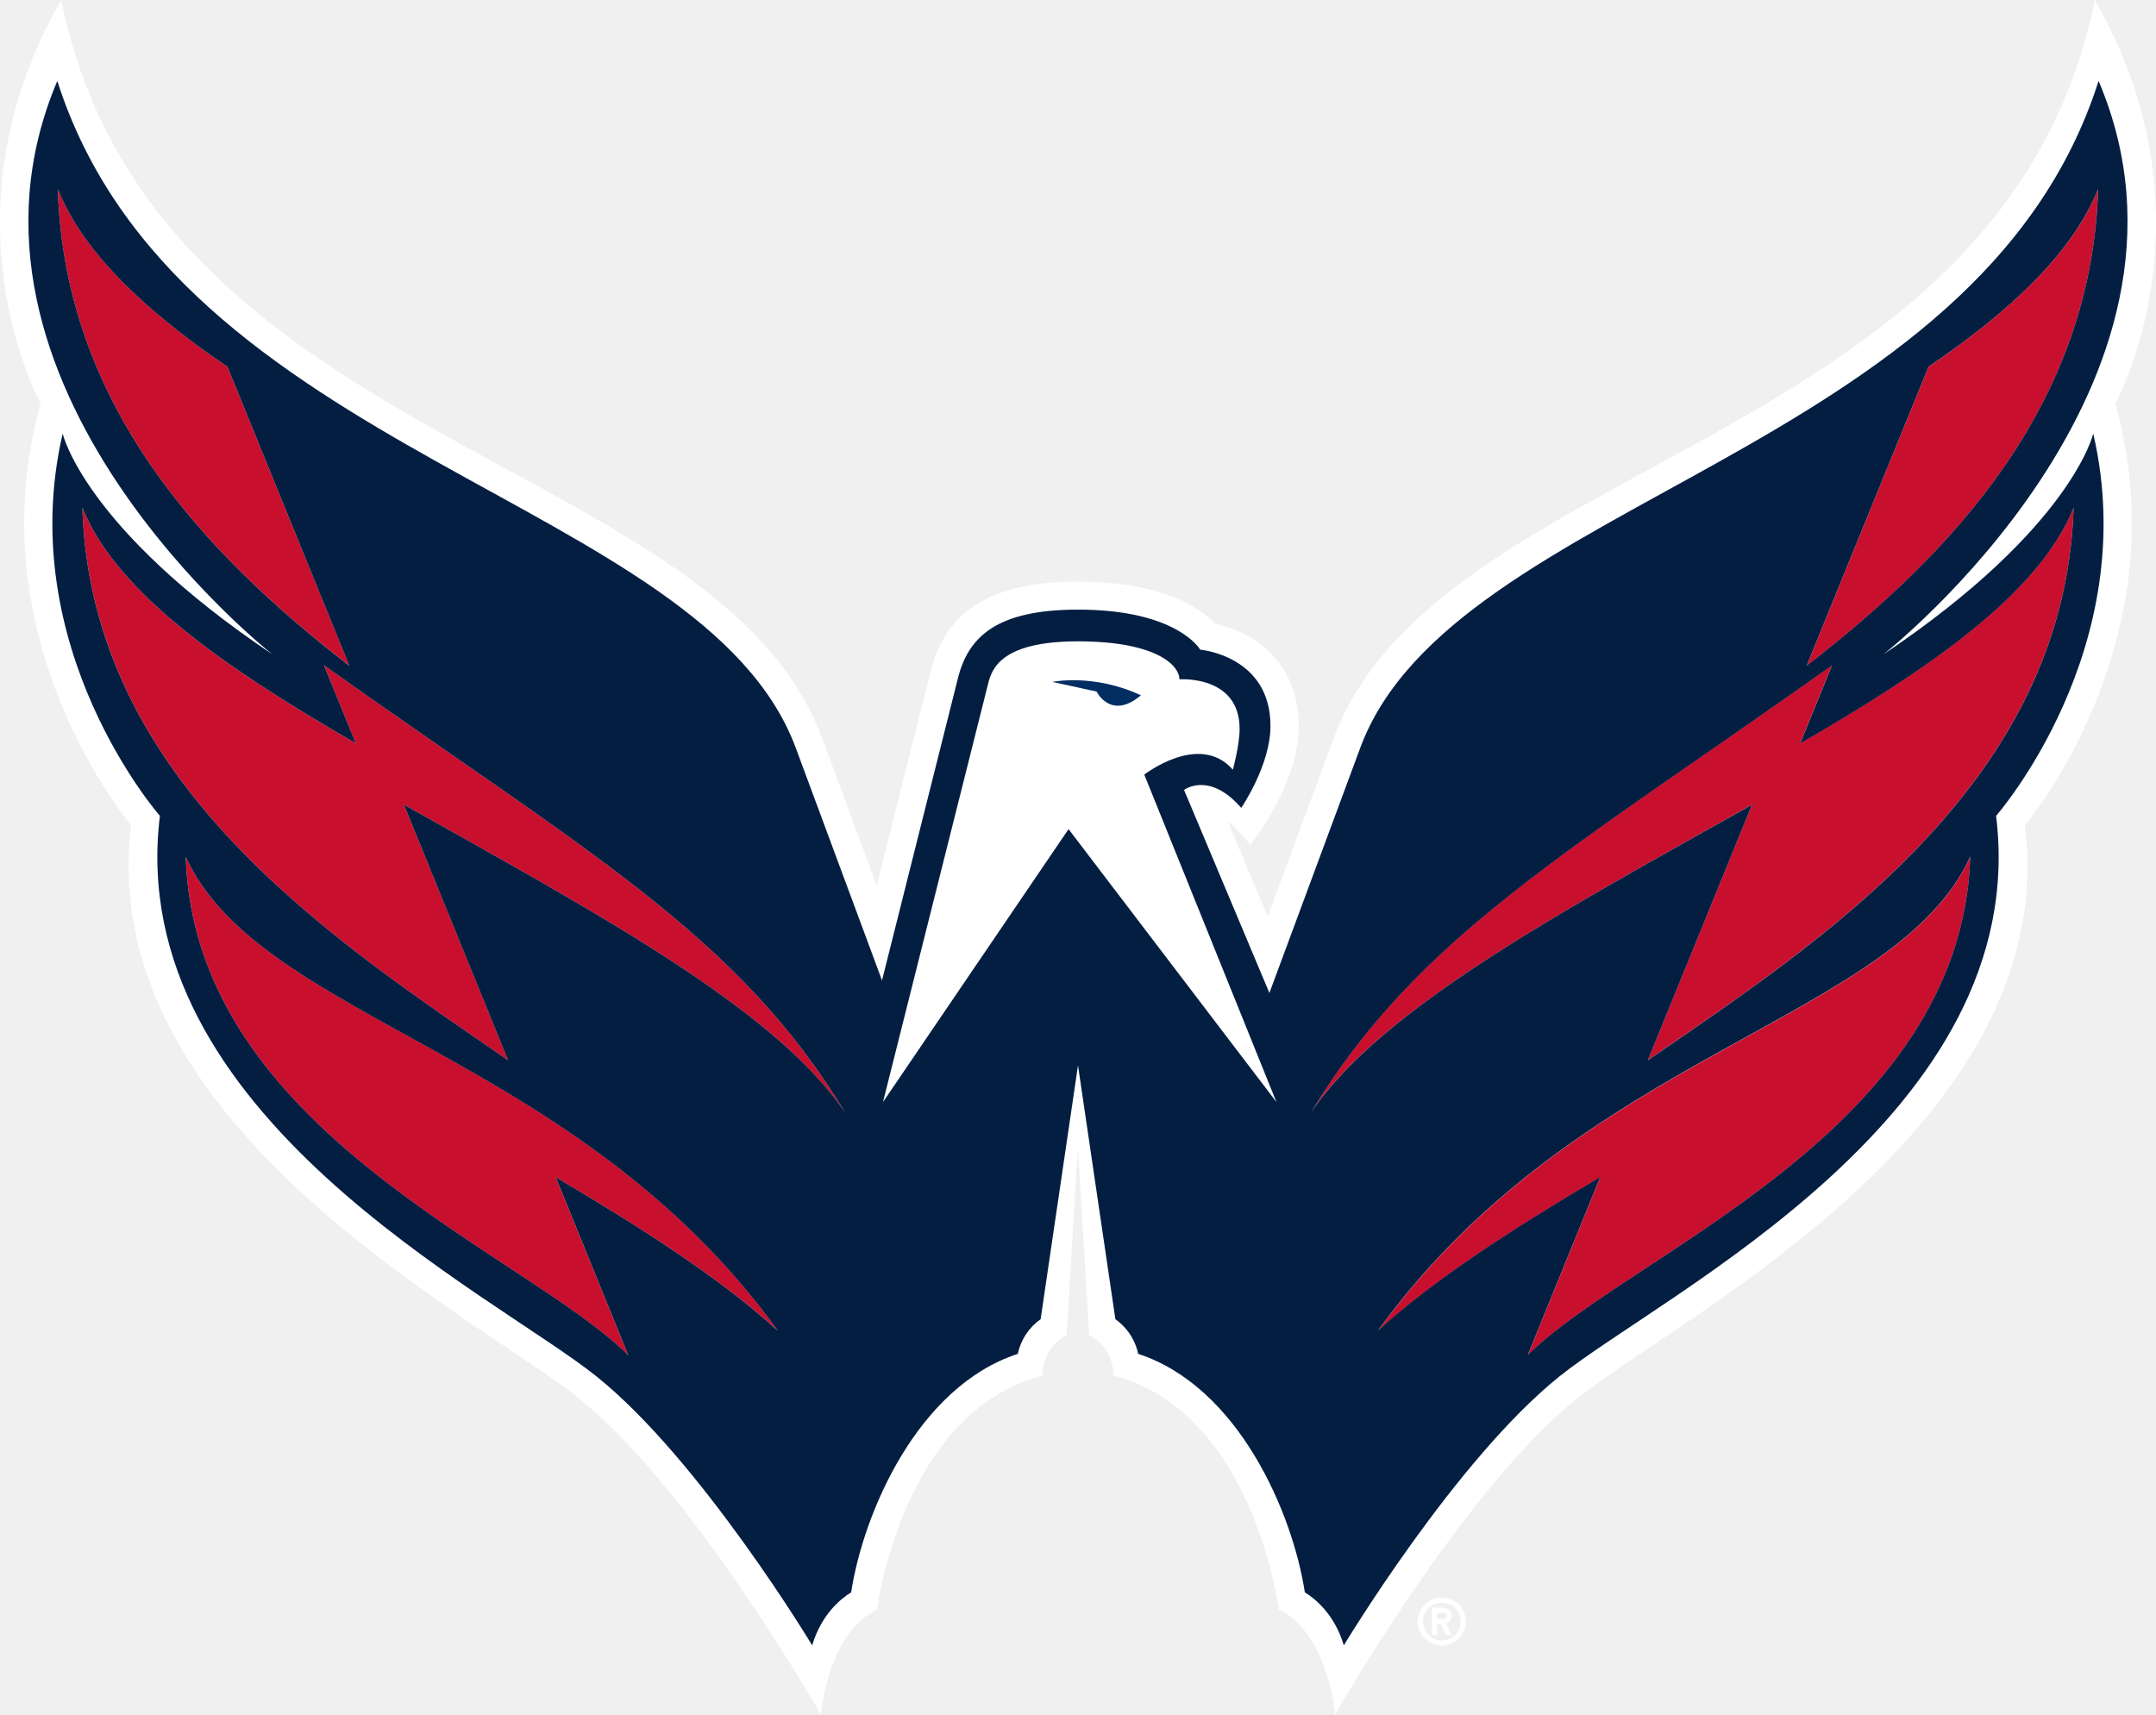
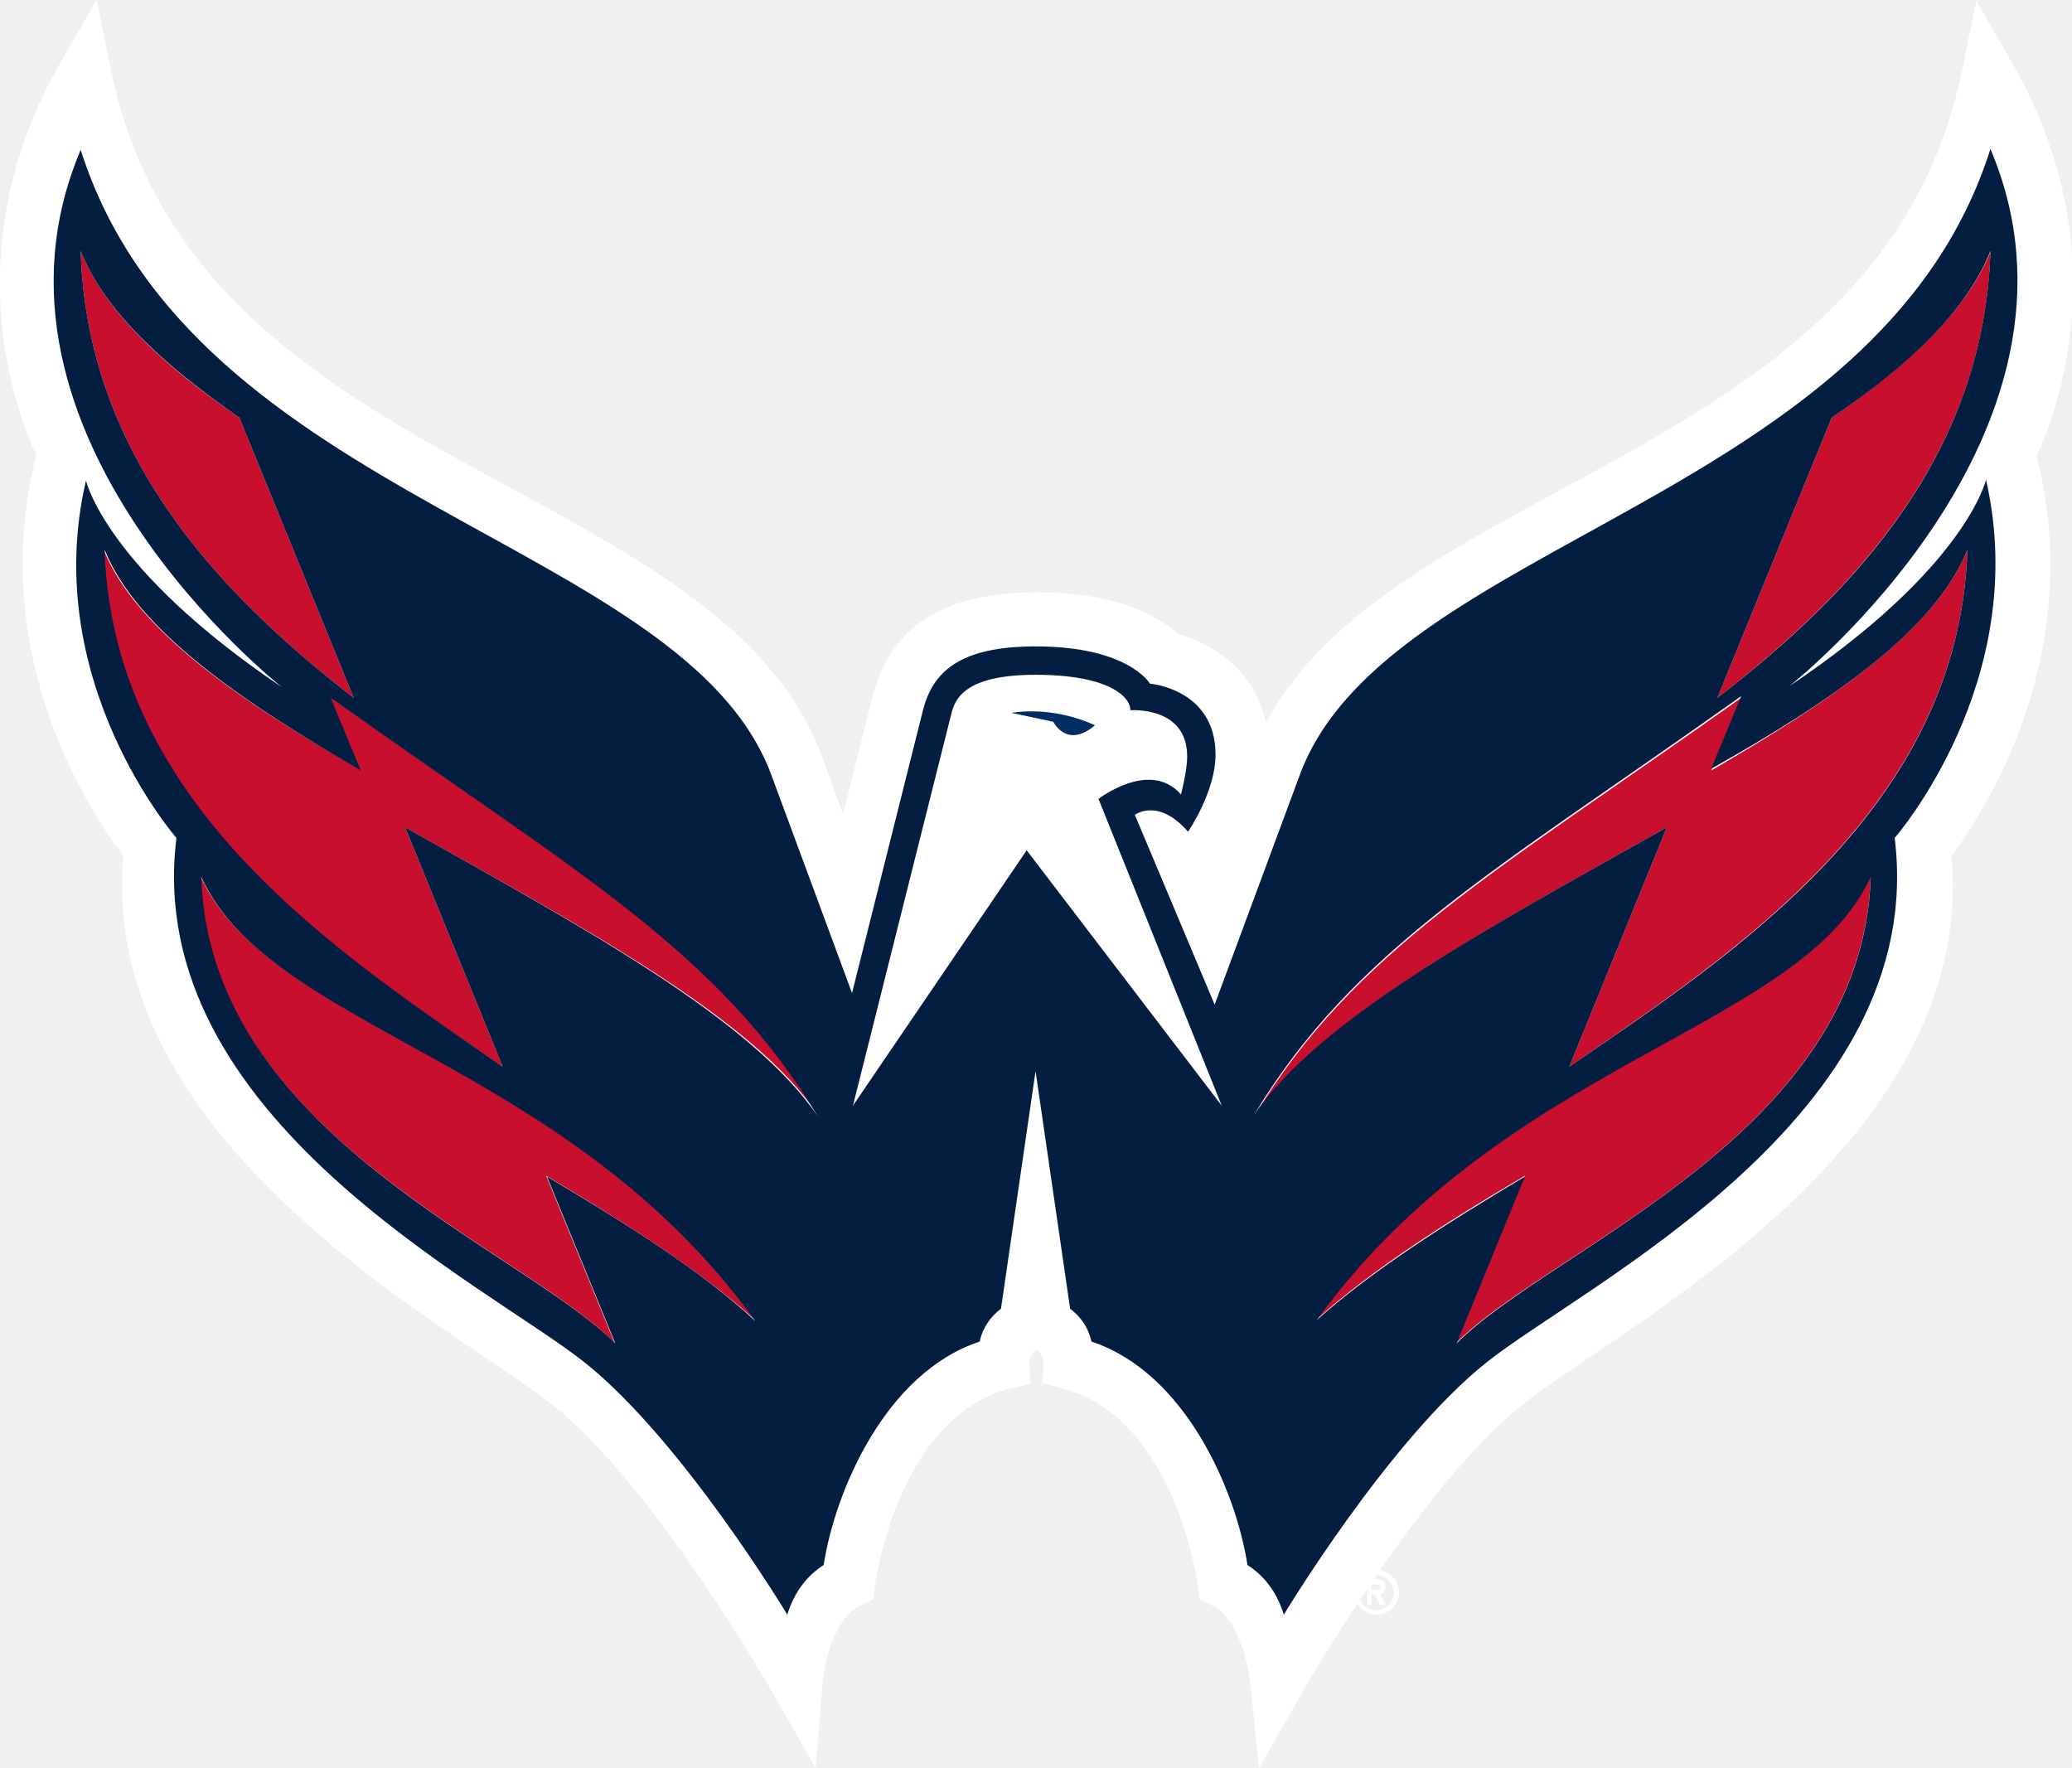
- <svg xmlns="http://www.w3.org/2000/svg" viewBox="0 0 227.58 181.011">
-   <path d="M140.787 77.94l-6.975 18.812-4.228-10.073s1.64 1.3 2.34 2.543c0 0 5.155-6.184 5.155-12.583 0-7.1-5.168-10.005-8.797-10.797-1.696-1.752-5.72-4.443-14.494-4.443-8.99 0-13.93 3.007-15.557 9.485l-5.687 22.61L86.78 77.94C75.68 47.958 16.067 47.268 6.457 0c-13.137 22.87-2.16 42.6-2.16 42.6-7.042 25.007 9.543 44.52 9.543 44.52-3.9 31.723 36.3 51.722 47.256 60.507 12.097 9.71 25.55 33.385 25.55 33.385s.712-8.592 5.924-11.08c0 0 2.623-20.835 17.433-24.7 0 0-.068-2.93 2.59-4.274l1.186-19.92 1.186 19.92c2.657 1.345 2.59 4.273 2.59 4.273 14.82 3.856 17.432 24.703 17.432 24.703 5.234 2.487 5.947 11.08 5.947 11.08s13.453-23.675 25.55-33.375c10.955-8.784 51.157-28.795 47.257-60.507 0 0 16.596-19.512 9.542-44.52 0 0 10.978-19.74-2.16-42.6-9.61 47.258-69.224 47.948-80.337 77.93zm58.008-8.84c19.93-13.387 22.16-23.324 22.16-23.324 5.267 22.667-10.255 40.36-10.255 40.36 3.878 31.508-35.103 50.377-46.08 59.173-10.98 8.806-22.77 28.398-22.77 28.398-.984-3.29-3.03-4.93-4.115-5.596-1.278-8.355-6.998-21.718-17.59-25.177-.204-.995-.815-2.51-2.41-3.663l-3.945-26.794-3.946 26.794c-1.594 1.153-2.205 2.668-2.408 3.663-10.593 3.46-16.314 16.822-17.59 25.177-1.086.667-3.133 2.306-4.116 5.596 0 0-11.792-19.604-22.77-28.4-10.977-8.806-49.958-27.663-46.08-59.172 0 0-15.522-17.693-10.254-40.36 0 0 2.227 9.937 22.16 23.323 0 0-36.348-28.468-22.725-60.553 12.64 39.705 68.15 43.99 77.95 70.42l9.102 24.545 8.004-31.915c1.097-4.364 4.08-7.235 12.673-7.235 10.513 0 12.898 4.228 12.898 4.228s7.416.622 7.416 8.05c0 4.16-3.086 8.648-3.086 8.648-3.414-3.912-6.037-1.888-6.037-1.888l9.01 21.435 9.588-25.867c9.802-26.432 65.3-30.717 77.95-70.42 13.614 32.084-22.733 60.55-22.733 60.55z" fill="#FFF" />
-   <path d="M130.15 81.263s.71-2.578.71-4.307c0-5.71-6.353-5.234-6.353-5.234 0-1.47-2.453-4.013-10.706-4.013-8.048 0-9.077 2.86-9.473 4.42l-11.113 44.226 19.592-28.817 21.955 28.805-13.95-34.572c-.01.01 5.812-4.534 9.34-.51zm-14.404-8.253l-4.658-1.017s4.33-.916 9.338 1.413c-3.154 2.69-4.68-.396-4.68-.396zm38.98 98.188c0-1.402-1.13-2.532-2.53-2.532s-2.533 1.13-2.533 2.532a2.527 2.527 0 0 0 2.532 2.532 2.543 2.543 0 0 0 2.532-2.532zm-4.52 0c0-1.097.892-1.99 1.99-1.99 1.096 0 1.99.893 1.99 1.99s-.894 1.99-1.99 1.99a2 2 0 0 1-1.99-1.99z" fill="#FFF" />
-   <path d="M153.234 172.634l-.577-1.22a.886.886 0 0 0 .577-.815.859.859 0 0 0-.86-.86h-1.22v2.883h.543v-1.176h.384l.544 1.176h.61v.01zm-.86-1.72h-.677v-.632h.678c.17 0 .317.136.317.317 0 .18-.136.315-.317.315z" fill="#FFF" />
-   <path d="M36.88 70.286L24.013 38.732C15.467 32.9 8.82 26.737 6.106 19.965c.7 22.702 15.24 38.314 30.773 50.32zm-2.68-.045l3.358 8.243C24.432 70.896 12.403 62.847 8.695 53.6c.904 29.156 26.703 45.763 44.95 58.346L42.635 84.95c19.5 10.988 39.15 21.423 46.6 32.547C77.918 98.74 61.943 89.947 34.2 70.24zM19.604 90.456c.916 29.044 35.895 41.82 46.714 52.627l-7.654-18.8c9.146 5.403 17.49 10.762 23.46 16.21-21.38-29.54-54.617-32.695-62.52-50.037zm183.962-51.723L190.7 70.297c15.534-12.006 30.072-27.63 30.773-50.32-2.712 6.76-9.36 12.922-17.907 18.755zm-18.63 46.217l-11 26.985c18.246-12.583 44.045-29.19 44.95-58.347-3.71 9.248-15.75 17.297-28.864 24.883l3.358-8.24c-27.743 19.704-43.718 28.5-55.035 47.256 7.45-11.113 27.1-21.548 46.59-32.537zm23.04 5.505c-7.903 17.354-41.14 20.508-62.52 50.05 5.98-5.45 14.313-10.81 23.46-16.213l-7.655 18.8c10.82-10.83 45.8-23.605 46.715-52.637z" fill="#C8102E" />
-   <path d="M111.088 71.993l4.658 1.017s1.526 3.086 4.68.396c-5.008-2.33-9.338-1.413-9.338-1.413z" fill="#002D62" />
-   <path d="M143.58 78.968l-9.587 25.867-9.01-21.435s2.623-2.024 6.037 1.888c0 0 3.086-4.488 3.086-8.65 0-7.415-7.416-8.048-7.416-8.048s-2.385-4.228-12.9-4.228c-8.59 0-11.576 2.872-12.672 7.235l-8.016 31.915L84 78.968c-9.802-26.42-65.3-30.716-77.95-70.42-13.612 32.084 22.723 60.55 22.723 60.55C8.843 55.714 6.615 45.777 6.615 45.777 1.358 68.454 16.88 86.136 16.88 86.136c-3.878 31.508 35.103 50.377 46.08 59.173 10.98 8.806 22.77 28.398 22.77 28.398.984-3.29 3.03-4.93 4.115-5.596 1.278-8.355 6.998-21.718 17.59-25.177a5.982 5.982 0 0 1 2.41-3.663l3.945-26.794 3.946 26.794c1.594 1.153 2.205 2.668 2.408 3.663 10.593 3.46 16.314 16.822 17.59 25.177 1.086.667 3.133 2.306 4.116 5.596 0 0 11.792-19.604 22.77-28.4 10.977-8.806 49.958-27.663 46.08-59.172 0 0 15.522-17.693 10.254-40.36 0 0-2.227 9.937-22.16 23.323 0 0 36.348-28.468 22.725-60.553-12.64 39.705-68.15 44-77.94 70.42zM6.106 19.965c2.702 6.772 9.35 12.933 17.908 18.767L36.88 70.297C21.346 58.28 6.807 42.667 6.106 19.965zm52.56 104.315l7.653 18.8c-10.81-10.807-45.8-23.582-46.716-52.625 7.902 17.354 41.14 20.508 62.52 50.05-5.97-5.462-14.313-10.82-23.46-16.225zM42.633 84.95l11 26.985C35.398 99.363 9.588 82.755 8.694 53.6c3.71 9.247 15.75 17.296 28.864 24.882l-3.358-8.24c27.743 19.704 43.718 28.5 55.035 47.256-7.45-11.125-27.1-21.56-46.6-32.55zm70.16 2.588l-19.59 28.818 11.112-44.227c.396-1.56 1.424-4.42 9.474-4.42 8.253 0 10.706 2.53 10.706 4.012 0 0 6.354-.475 6.354 5.234 0 1.73-.712 4.307-.712 4.307-3.527-4.025-9.35.52-9.35.52l13.95 34.572-21.943-28.817zm48.467 55.532l7.655-18.8c-9.146 5.403-17.49 10.762-23.46 16.21 21.38-29.54 54.617-32.694 62.52-50.048-.915 29.055-35.894 41.83-46.714 52.638zm57.625-89.47c-.904 29.156-26.703 45.763-44.95 58.346l11-26.986c-19.502 10.978-39.14 21.412-46.59 32.548 11.317-18.756 27.29-27.55 55.035-47.257l-3.358 8.243c13.126-7.597 25.155-15.646 28.863-24.894zM190.7 70.285l12.867-31.565c8.558-5.82 15.194-11.994 17.908-18.766-.702 22.713-15.24 38.325-30.774 50.332z" fill="#041E42" />
+ <svg xmlns="http://www.w3.org/2000/svg" version="1.1" id="Layer_1" x="0px" y="0px" width="233.7px" height="199.3px" viewBox="0 0 233.7 199.3" style="enable-background:new 0 0 233.7 199.3;" xml:space="preserve">
+   <style type="text/css">
+ 	.st0{fill:#FFFFFF;}
+ 	.st1{fill:#C8102E;}
+ 	.st2{fill:#002D62;}
+ 	.st3{fill:#041E42;}
+ </style>
+   <path class="st0" d="M141,189.7c-0.2-1.8-1.3-7.2-4.2-8.6l-1.5-0.7l-0.2-1.6c0-0.2-2.6-18.9-15.2-22.2l-2.3-0.6l0.1-2.4  c0-0.1-0.1-1-0.8-1.4c-0.7,0.5-0.8,1.3-0.8,1.5l0.1,2.4l-2.3,0.5c-12.7,3.3-15.2,22-15.2,22.2l-0.2,1.6l-1.5,0.7  c-3,1.4-4.1,6.8-4.2,8.6l-0.8,9.7l-4.8-8.4c-0.1-0.2-13.3-23.3-24.8-32.5c-1.8-1.4-4.4-3.2-7.5-5.3c-15.2-10.2-43.4-29.2-41-56.7  C10.4,91.9-1.7,74,4.1,51.3C1.9,46.6-5.3,28.1,6.9,6.9l4-6.9l1.6,7.8c5.2,25.6,25.6,36.7,45.4,47.4c15.2,8.3,29.6,16.1,34.8,30.1  l2.4,6.5l3.3-13.2c2-7.9,8-11.8,18.5-11.8c8.7,0,13.4,2.4,16,4.7c4.3,1.2,8.6,4.3,9.9,10c6.2-11.6,19.3-18.7,33.1-26.2  c19.8-10.7,40.2-21.9,45.4-47.4l1.6-7.8l4,6.9c12.2,21.2,5,39.7,2.8,44.4c5.8,22.7-6.2,40.6-9.6,45.1c2.5,27.5-25.7,46.4-41,56.7  c-3.1,2.1-5.8,3.9-7.5,5.3c-11.5,9.2-24.7,32.3-24.8,32.5l-4.8,8.4L141,189.7z M143.5,174.8c0.5,0.4,1,0.9,1.5,1.5  c4.2-6.4,12.6-18.3,20.7-24.9c2-1.6,4.8-3.5,8-5.6c14.9-10,39.9-26.6,36.9-50.8l-0.2-1.3l0.9-1c0.1-0.1,10.6-12.4,10.6-29  c-3.4,4.3-9.1,10-18.6,16.4l-6.4,4.3l2.1-8.5l0.8-0.6c0.3-0.2,28.6-22.8,24.1-49.2c-9.2,17.9-27.4,27.9-43.6,36.9  c-13.9,7.7-27.1,14.9-31.1,25.6l-12.2,33l-12.8-30.6l1.8-1.4c0.3-0.3,1.6-1.1,3.6-1.1c0.9,0,2,0.2,3.3,0.8c0.6-1.3,1-2.8,1-4.1  c0-4.2-3.6-4.9-4.7-5.1l-1.7-0.2l-0.6-1.3c-0.4-0.4-2.8-2.8-10.3-2.8c-7.9,0-9.1,2.5-9.8,5L96.7,122L84.2,88.4  c-4-10.7-17.1-17.9-31.1-25.6C36.9,53.8,18.8,43.9,9.6,25.9c-4.5,26.4,23.8,49,24.1,49.2L30.2,80c-9.5-6.4-15.2-12-18.6-16.4  c0,16.6,10.5,28.8,10.6,29l0.9,1l-0.2,1.3c-3,24.2,22,40.9,36.9,50.8c3.2,2.2,6,4,8,5.6c8.2,6.5,16.5,18.5,20.7,24.9  c0.5-0.6,1-1.1,1.5-1.5c1.5-7.7,6.8-21.2,17.9-25.8c0.4-0.9,1-1.9,2-2.9l6.8-45.8l6.7,45.8c1,1,1.6,2,2,2.9  C136.7,153.6,142,167.1,143.5,174.8z" />
+   <path class="st0" d="M143.8,86.3l-7,18.8l-4.2-10.1c0,0,1.6,1.3,2.3,2.5c0,0,5.2-6.2,5.2-12.6c0-7.1-5.2-10-8.8-10.8  c-1.7-1.8-5.7-4.4-14.5-4.4c-9,0-13.9,3-15.6,9.5l-5.7,22.6l-5.8-15.6C78.7,56.3,19.1,55.7,9.5,8.4C-3.6,31.3,7.3,51,7.3,51  c-7,25,9.5,44.5,9.5,44.5C13,127.2,53.2,147.2,64.1,156c12.1,9.7,25.5,33.4,25.5,33.4s0.7-8.6,5.9-11.1c0,0,2.6-20.8,17.4-24.7  c0,0-0.1-2.9,2.6-4.3l1.2-19.9l1.2,19.9c2.7,1.3,2.6,4.3,2.6,4.3c14.8,3.9,17.4,24.7,17.4,24.7c5.2,2.5,5.9,11.1,5.9,11.1  s13.5-23.7,25.6-33.4c11-8.8,51.2-28.8,47.3-60.5c0,0,16.6-19.5,9.5-44.5c0,0,11-19.7-2.2-42.6C214.5,55.7,154.9,56.3,143.8,86.3  L143.8,86.3z M201.8,77.5C221.8,64.1,224,54.2,224,54.2c5.3,22.7-10.3,40.4-10.3,40.4c3.9,31.5-35.1,50.4-46.1,59.2  c-11,8.8-22.8,28.4-22.8,28.4c-1-3.3-3-4.9-4.1-5.6c-1.3-8.4-7-21.7-17.6-25.2c-0.2-1-0.8-2.5-2.4-3.7l-3.9-26.8l-3.9,26.8  c-1.6,1.2-2.2,2.7-2.4,3.7c-10.6,3.5-16.3,16.8-17.6,25.2c-1.1,0.7-3.1,2.3-4.1,5.6c0,0-11.8-19.6-22.8-28.4  c-11-8.8-50-27.7-46.1-59.2c0,0-15.5-17.7-10.3-40.4c0,0,2.2,9.9,22.2,23.3c0,0-36.3-28.5-22.7-60.6c12.6,39.7,68.2,44,77.9,70.4  l9.1,24.5l8-31.9c1.1-4.4,4.1-7.2,12.7-7.2c10.5,0,12.9,4.2,12.9,4.2s7.4,0.6,7.4,8.1c0,4.2-3.1,8.6-3.1,8.6c-3.4-3.9-6-1.9-6-1.9  l9,21.4l9.6-25.9c9.8-26.4,65.3-30.7,77.9-70.4C238.2,49,201.8,77.5,201.8,77.5L201.8,77.5z" />
+   <path class="st0" d="M133.2,89.6c0,0,0.7-2.6,0.7-4.3c0-5.7-6.4-5.2-6.4-5.2c0-1.5-2.5-4-10.7-4c-8,0-9.1,2.9-9.5,4.4l-11.1,44.2  l19.6-28.8l22,28.8l-13.9-34.6C123.8,90.2,129.7,85.6,133.2,89.6L133.2,89.6z M118.8,81.4l-4.7-1c0,0,4.3-0.9,9.3,1.4  C120.3,84.5,118.8,81.4,118.8,81.4z M157.8,179.6c0-1.4-1.1-2.5-2.5-2.5s-2.5,1.1-2.5,2.5c0,1.4,1.1,2.5,2.5,2.5c0,0,0,0,0,0  C156.6,182.1,157.8,181,157.8,179.6L157.8,179.6z M153.2,179.6c0-1.1,0.9-2,2-2c1.1,0,2,0.9,2,2s-0.9,2-2,2  C154.1,181.6,153.2,180.7,153.2,179.6z" />
+   <path class="st0" d="M156.3,181l-0.6-1.2c0.3-0.1,0.6-0.5,0.6-0.8c0-0.5-0.4-0.9-0.9-0.9c0,0,0,0,0,0h-1.2v2.9h0.5v-1.2h0.4l0.5,1.2  L156.3,181L156.3,181L156.3,181z M155.4,179.3h-0.7v-0.6h0.7c0.2,0,0.3,0.1,0.3,0.3C155.7,179.2,155.6,179.3,155.4,179.3  L155.4,179.3z" />
+   <path class="st1" d="M39.9,78.7L27,47.1c-8.5-5.8-15.2-12-17.9-18.8C9.8,51.1,24.4,66.7,39.9,78.7L39.9,78.7z M37.2,78.6l3.4,8.2  C27.5,79.3,15.4,71.2,11.7,62c0.9,29.2,26.7,45.8,45,58.3l-11-27c19.5,11,39.2,21.4,46.6,32.5C81,107.1,65,98.3,37.2,78.6L37.2,78.6  z M22.6,98.8c0.9,29,35.9,41.8,46.7,52.6l-7.7-18.8c9.1,5.4,17.5,10.8,23.5,16.2C63.8,119.3,30.5,116.2,22.6,98.8z M206.6,47.1  l-12.9,31.6c15.5-12,30.1-27.6,30.8-50.3C221.8,35.1,215.1,41.3,206.6,47.1L206.6,47.1z M188,93.3l-11,27  c18.2-12.6,44-29.2,44.9-58.3c-3.7,9.2-15.8,17.3-28.9,24.9l3.4-8.2c-27.7,19.7-43.7,28.5-55,47.3C148.8,114.8,168.5,104.3,188,93.3  L188,93.3z M211,98.8c-7.9,17.4-41.1,20.5-62.5,50c6-5.4,14.3-10.8,23.5-16.2l-7.7,18.8C175.1,140.6,210.1,127.9,211,98.8z" />
+   <path class="st2" d="M114.1,80.4l4.7,1c0,0,1.5,3.1,4.7,0.4C118.5,79.5,114.1,80.4,114.1,80.4z" />
+   <path class="st3" d="M146.6,87.4l-9.6,25.9l-9-21.4c0,0,2.6-2,6,1.9c0,0,3.1-4.5,3.1-8.7c0-7.4-7.4-8-7.4-8s-2.4-4.2-12.9-4.2  c-8.6,0-11.6,2.9-12.7,7.2l-8,31.9L87,87.4C77.2,60.9,21.7,56.6,9.1,16.9C-4.5,49,31.8,77.5,31.8,77.5C11.9,64.1,9.7,54.2,9.7,54.2  C4.4,76.8,19.9,94.5,19.9,94.5C16,126,55,144.9,66,153.7c11,8.8,22.8,28.4,22.8,28.4c1-3.3,3-4.9,4.1-5.6c1.3-8.4,7-21.7,17.6-25.2  c0.3-1.5,1.2-2.8,2.4-3.7l3.9-26.8l3.9,26.8c1.6,1.2,2.2,2.7,2.4,3.7c10.6,3.5,16.3,16.8,17.6,25.2c1.1,0.7,3.1,2.3,4.1,5.6  c0,0,11.8-19.6,22.8-28.4c11-8.8,50-27.7,46.1-59.2c0,0,15.5-17.7,10.3-40.4c0,0-2.2,9.9-22.2,23.3c0,0,36.3-28.5,22.7-60.6  C211.9,56.6,156.4,60.9,146.6,87.4L146.6,87.4z M9.1,28.3c2.7,6.8,9.4,12.9,17.9,18.8l12.9,31.6C24.4,66.7,9.8,51.1,9.1,28.3z   M61.7,132.7l7.7,18.8c-10.8-10.8-45.8-23.6-46.7-52.6c7.9,17.4,41.1,20.5,62.5,50.1C79.2,143.4,70.8,138.1,61.7,132.7L61.7,132.7z   M45.7,93.3l11,27c-18.2-12.6-44-29.2-44.9-58.3c3.7,9.2,15.8,17.3,28.9,24.9l-3.4-8.2c27.7,19.7,43.7,28.5,55,47.3  C84.8,114.8,65.2,104.3,45.7,93.3L45.7,93.3z M115.8,95.9l-19.6,28.8l11.1-44.2c0.4-1.6,1.4-4.4,9.5-4.4c8.3,0,10.7,2.5,10.7,4  c0,0,6.4-0.5,6.4,5.2c0,1.7-0.7,4.3-0.7,4.3c-3.5-4-9.3,0.5-9.3,0.5l13.9,34.6L115.8,95.9L115.8,95.9z M164.3,151.5l7.7-18.8  c-9.1,5.4-17.5,10.8-23.5,16.2c21.4-29.5,54.6-32.7,62.5-50C210.1,127.9,175.1,140.6,164.3,151.5L164.3,151.5z M221.9,62  c-0.9,29.2-26.7,45.8-44.9,58.3l11-27c-19.5,11-39.1,21.4-46.6,32.5c11.3-18.8,27.3-27.6,55-47.3l-3.4,8.2  C206.2,79.3,218.2,71.2,221.9,62L221.9,62z M193.7,78.7l12.9-31.6c8.6-5.8,15.2-12,17.9-18.8C223.8,51.1,209.3,66.7,193.7,78.7  L193.7,78.7z" />
</svg>
